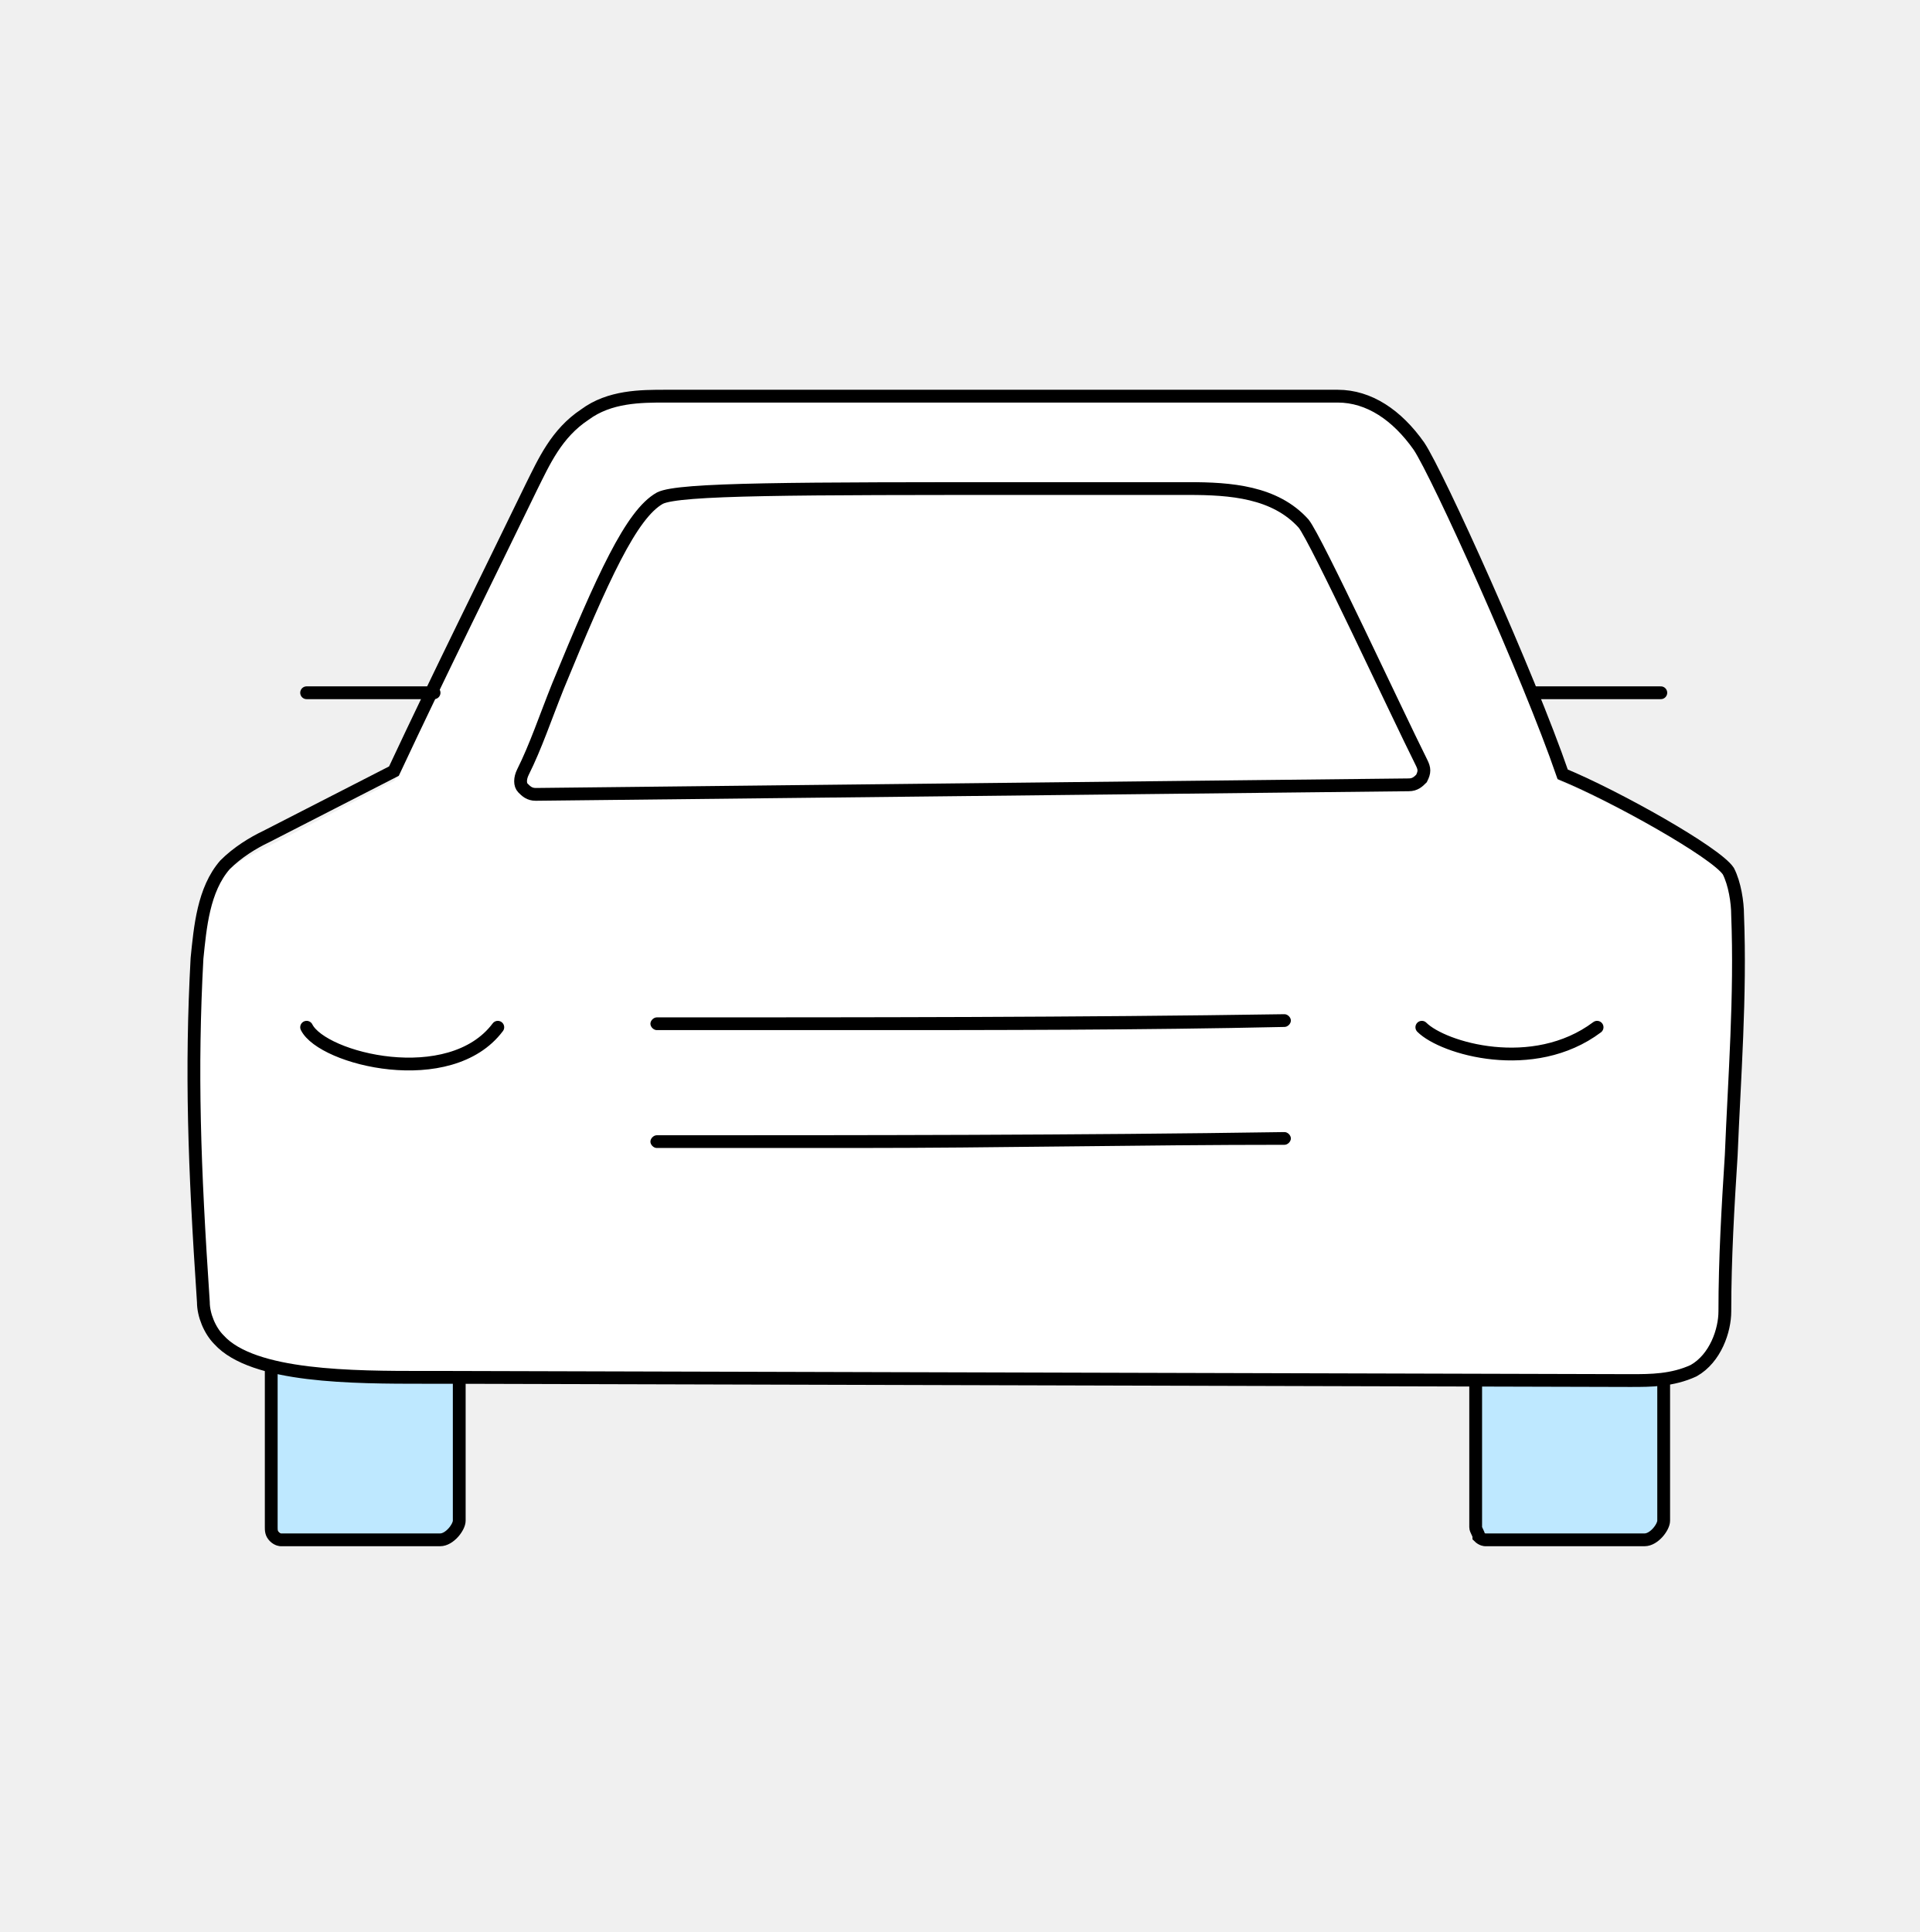
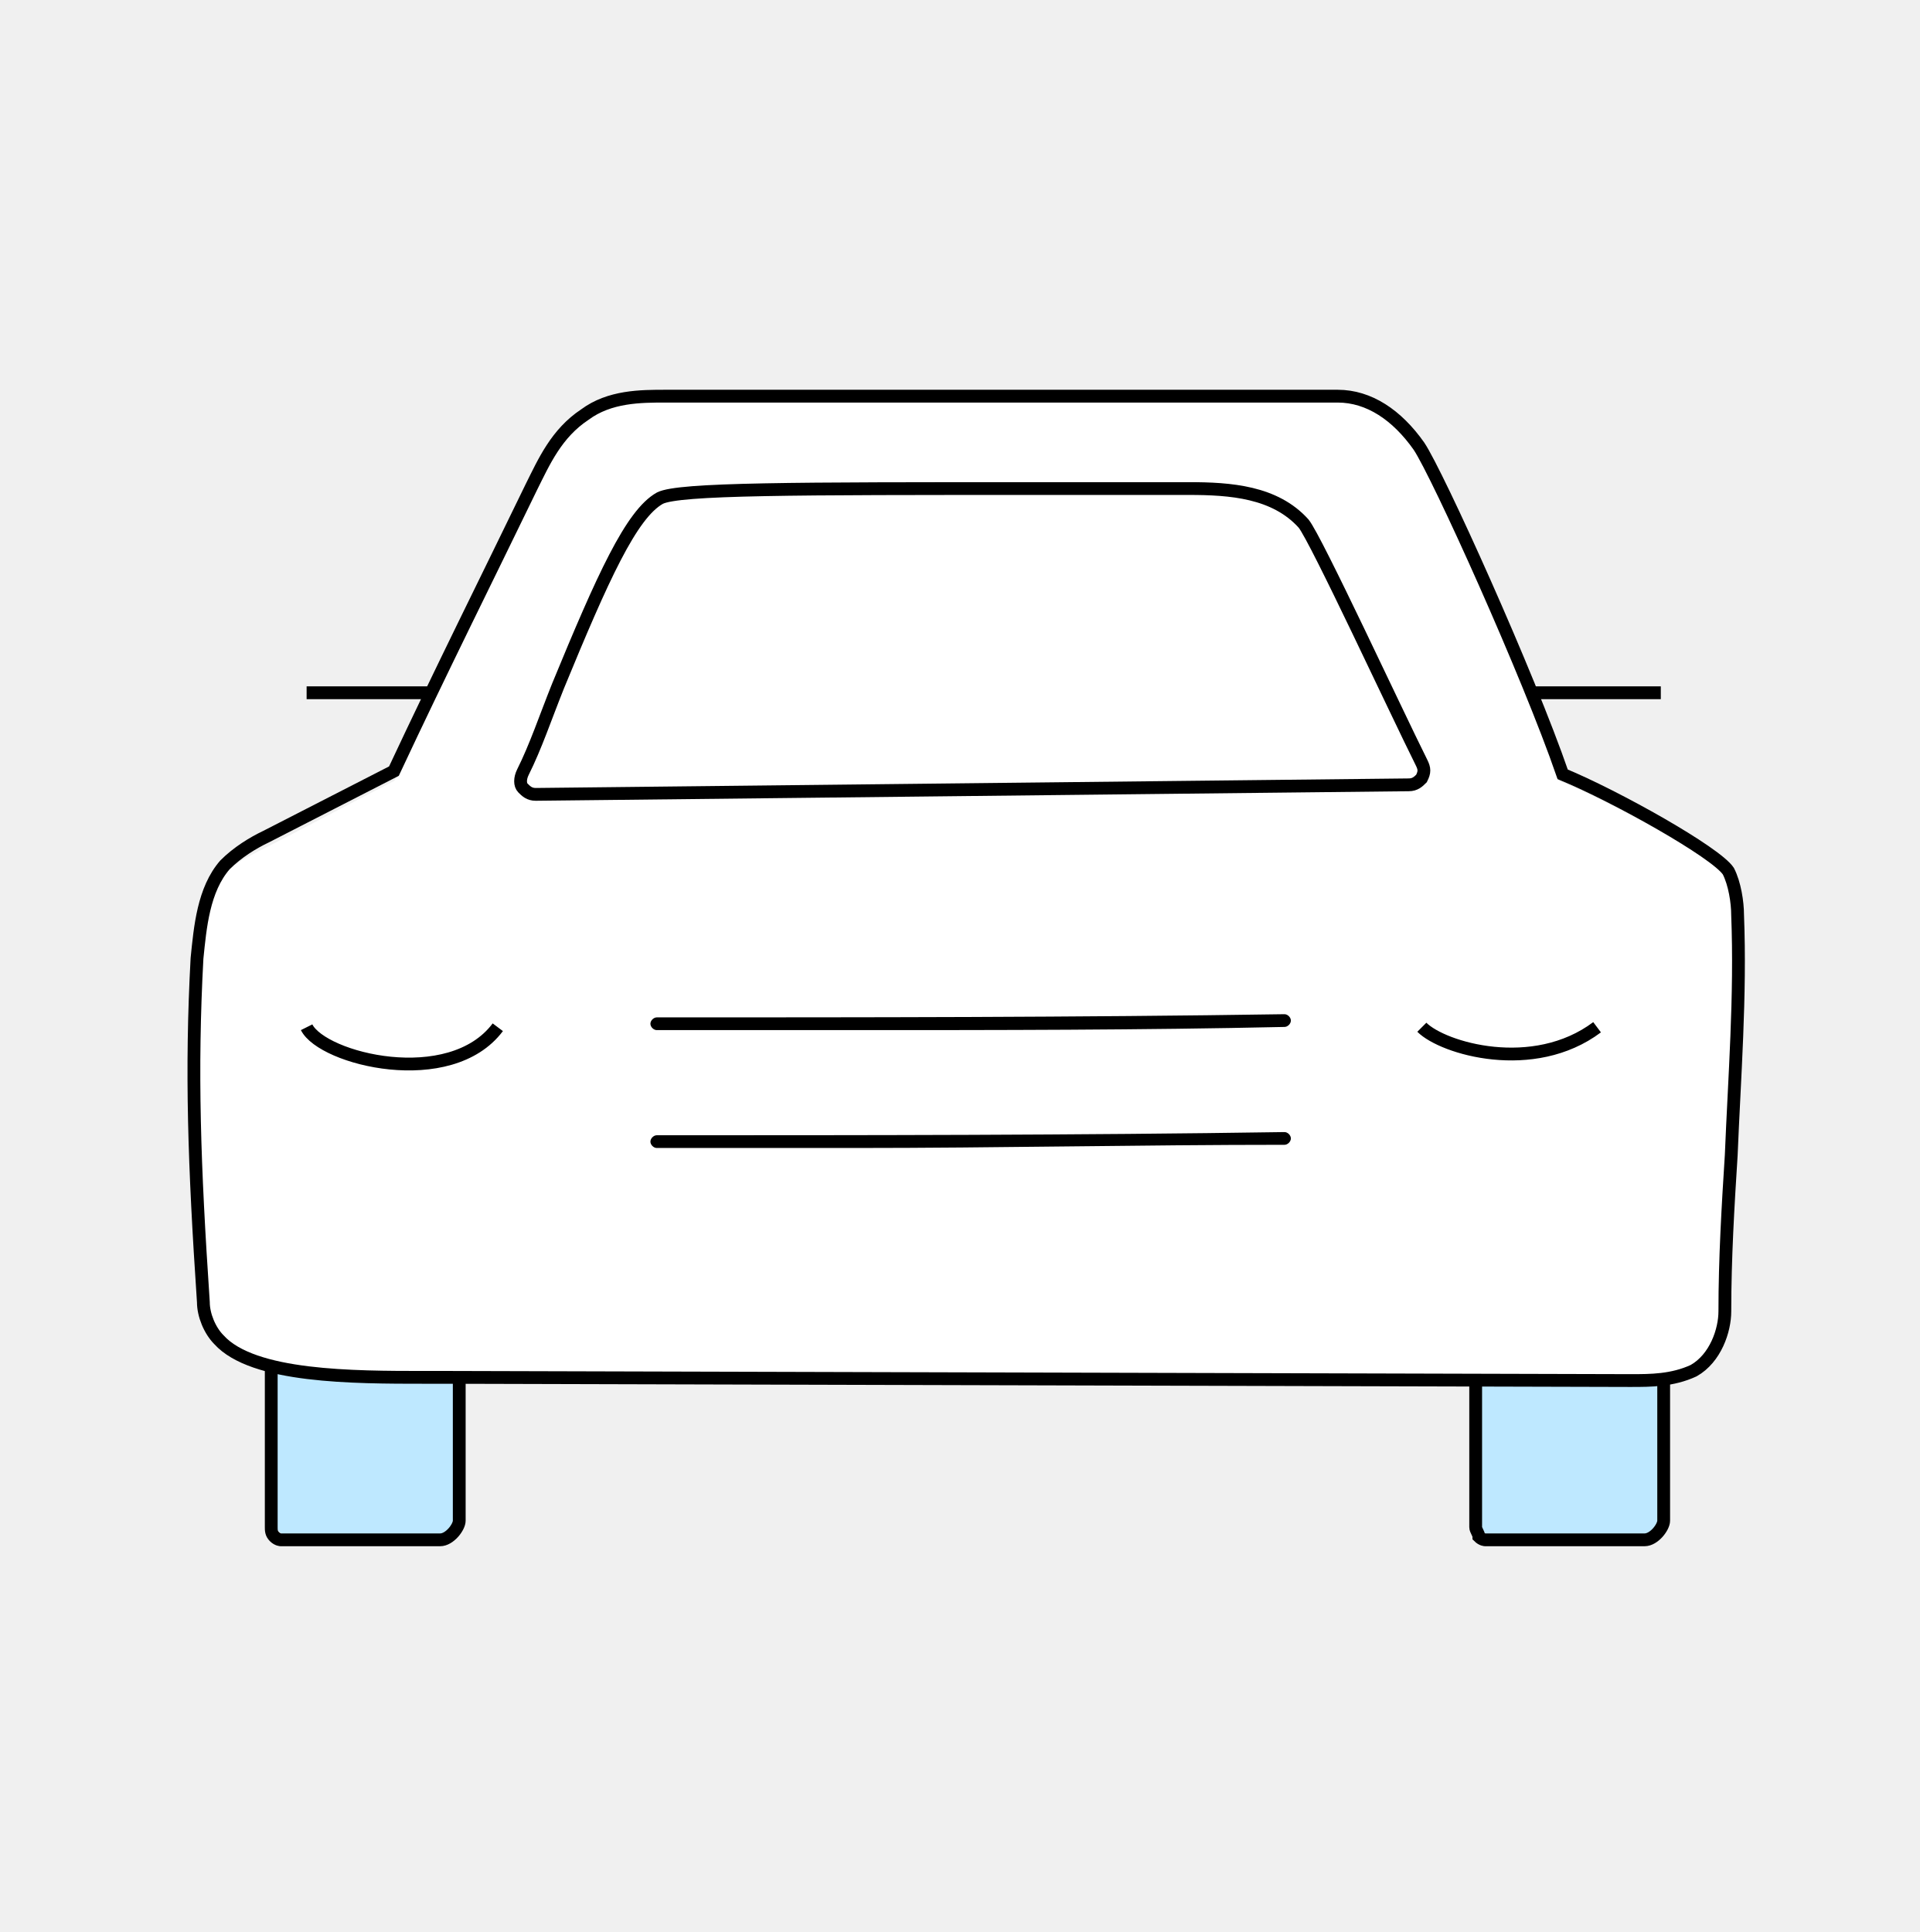
<svg xmlns="http://www.w3.org/2000/svg" width="150" height="151" viewBox="0 0 150 151" fill="none">
  <path d="M33.744 120.35H23.113C22.266 120.35 21.195 119.379 21.195 118.184V84.421C21.195 82.728 22.689 81.757 23.536 81.757L33.944 82.006C34.79 82.006 35.861 82.977 35.861 84.172V117.711C36.06 118.906 35.014 120.35 33.744 120.35Z" fill="#BEE8FF" />
  <path d="M22.689 83.001C22.191 83.001 21.195 83.499 21.195 84.495V119.353C21.195 119.602 21.195 119.851 21.444 120.1C21.693 120.349 21.942 120.349 21.942 120.349H34.392C35.139 120.349 35.886 119.353 35.886 118.855V84.495C35.886 84.246 35.637 83.997 35.637 83.748C35.388 83.499 35.139 83.499 34.89 83.499L22.689 83.001Z" stroke="black" stroke-miterlimit="10" />
  <path d="M127.862 120.35H117.231C116.384 120.35 115.313 119.379 115.313 118.184V84.421C115.313 82.728 116.807 81.757 117.654 81.757L128.062 82.006C128.908 82.006 129.979 82.977 129.979 84.172V117.711C130.178 118.906 129.132 120.35 127.862 120.35Z" fill="#BEE8FF" />
  <path d="M116.807 83.001C116.309 83.001 115.313 83.499 115.313 84.495V119.353C115.313 119.602 115.562 119.851 115.562 120.1C115.811 120.349 116.06 120.349 116.06 120.349H128.51C129.257 120.349 130.004 119.353 130.004 118.855V84.495C130.004 84.246 129.755 83.997 129.755 83.748C129.506 83.499 129.257 83.499 129.008 83.499L116.807 83.001Z" stroke="black" stroke-miterlimit="10" />
  <path d="M134.485 103.22C134.734 92.339 135.73 82.255 135.481 71.374C135.481 70.378 135.481 69.357 134.983 68.585C134.485 67.59 126.767 63.033 121.812 61.016C119.073 53.173 111.877 36.491 110.383 34.474C108.889 32.457 106.922 30.939 104.905 30.939C87.277 30.939 69.35 30.939 51.473 30.939C49.506 30.939 47.489 30.939 45.746 32.208C44.003 33.478 43.007 35.495 42.011 37.512C38.276 45.081 34.815 52.675 30.832 61.016C27.371 62.784 23.636 64.801 20.125 66.569C19.129 67.091 18.158 67.565 17.386 68.585C15.892 69.855 15.643 72.619 15.419 74.885C14.921 84.745 15.17 92.314 15.917 102.672C15.668 108.224 28.118 107.452 34.317 107.452C66.138 107.452 95.967 107.701 128.036 107.701C129.53 107.701 131.024 107.701 132.518 106.954C133.738 106.257 134.236 104.489 134.485 103.22Z" fill="white" />
  <path d="M127.489 107.9H127.24L35.164 107.651C34.666 107.651 33.944 107.651 33.222 107.651C27.595 107.651 19.777 107.651 17.112 104.713C16.39 103.991 15.892 102.771 15.892 101.775C15.17 91.019 14.921 83.698 15.394 74.909C15.643 72.469 15.892 69.531 17.585 67.589C18.556 66.618 19.777 65.871 20.773 65.398L30.782 60.269C34.442 52.45 38.102 45.13 41.538 38.034C42.509 36.092 43.48 33.876 45.696 32.407C47.638 30.963 50.078 30.963 52.02 30.963C69.126 30.963 87.203 30.963 104.532 30.963C106.972 30.963 109.163 32.432 110.881 34.872C112.35 37.063 119.421 52.7 122.111 60.518C126.269 62.236 134.087 66.618 135.058 68.087C135.556 69.058 135.78 70.527 135.78 71.498C136.029 77.847 135.531 84.197 135.282 90.297C135.033 94.206 134.784 98.364 134.784 102.497C134.784 103.966 134.062 106.157 132.344 107.128C130.676 107.9 128.958 107.9 127.489 107.9Z" stroke="black" stroke-miterlimit="10" />
  <path d="M41.861 61.09C45.098 54.118 49.331 41.669 52.07 40.424C54.311 39.428 79.21 39.677 92.904 39.677C95.892 39.677 99.129 39.926 101.12 42.167C102.116 43.412 110.084 60.592 110.084 60.592L41.861 61.09Z" fill="white" />
  <path d="M41.861 62.086C41.363 62.086 41.114 61.837 40.865 61.589C40.617 61.34 40.617 60.842 40.865 60.343C41.861 58.352 42.608 56.111 43.604 53.621C47.09 45.155 49.331 40.175 51.572 38.931C53.066 38.184 62.029 38.184 80.953 38.184C85.185 38.184 89.418 38.184 92.904 38.184C96.141 38.184 99.627 38.433 101.867 40.922C102.863 42.167 109.088 55.613 111.08 59.596C111.329 60.094 111.329 60.343 111.08 60.842C110.831 61.09 110.582 61.34 110.084 61.34L41.861 62.086Z" stroke="black" stroke-miterlimit="10" />
  <path d="M66.76 89.724C61.532 89.724 56.303 89.724 51.323 89.724C51.074 89.724 50.825 89.475 50.825 89.227C50.825 88.978 51.074 88.728 51.323 88.728C67.507 88.728 84.19 88.728 100.374 88.48C100.623 88.48 100.872 88.728 100.872 88.978C100.872 89.227 100.623 89.475 100.374 89.475C89.169 89.475 77.965 89.724 66.76 89.724Z" fill="black" />
  <path d="M66.76 80.511C61.532 80.511 56.303 80.511 51.323 80.511C51.074 80.511 50.825 80.263 50.825 80.014C50.825 79.765 51.074 79.516 51.323 79.516C67.507 79.516 84.19 79.516 100.374 79.267C100.623 79.267 100.872 79.516 100.872 79.765C100.872 80.014 100.623 80.263 100.374 80.263C89.169 80.511 77.965 80.511 66.76 80.511Z" fill="black" />
-   <path d="M119.82 54.144H129.78M33.919 54.144H23.96M111.106 80.287C112.766 81.947 119.82 84.022 124.8 80.287M23.96 80.287C25.205 82.777 35.164 85.267 38.899 80.287" stroke="black" stroke-linecap="round" />
+   <path d="M119.82 54.144H129.78M33.919 54.144H23.96M111.106 80.287C112.766 81.947 119.82 84.022 124.8 80.287M23.96 80.287C25.205 82.777 35.164 85.267 38.899 80.287" stroke="black" strokeLinecap="round" />
</svg>
